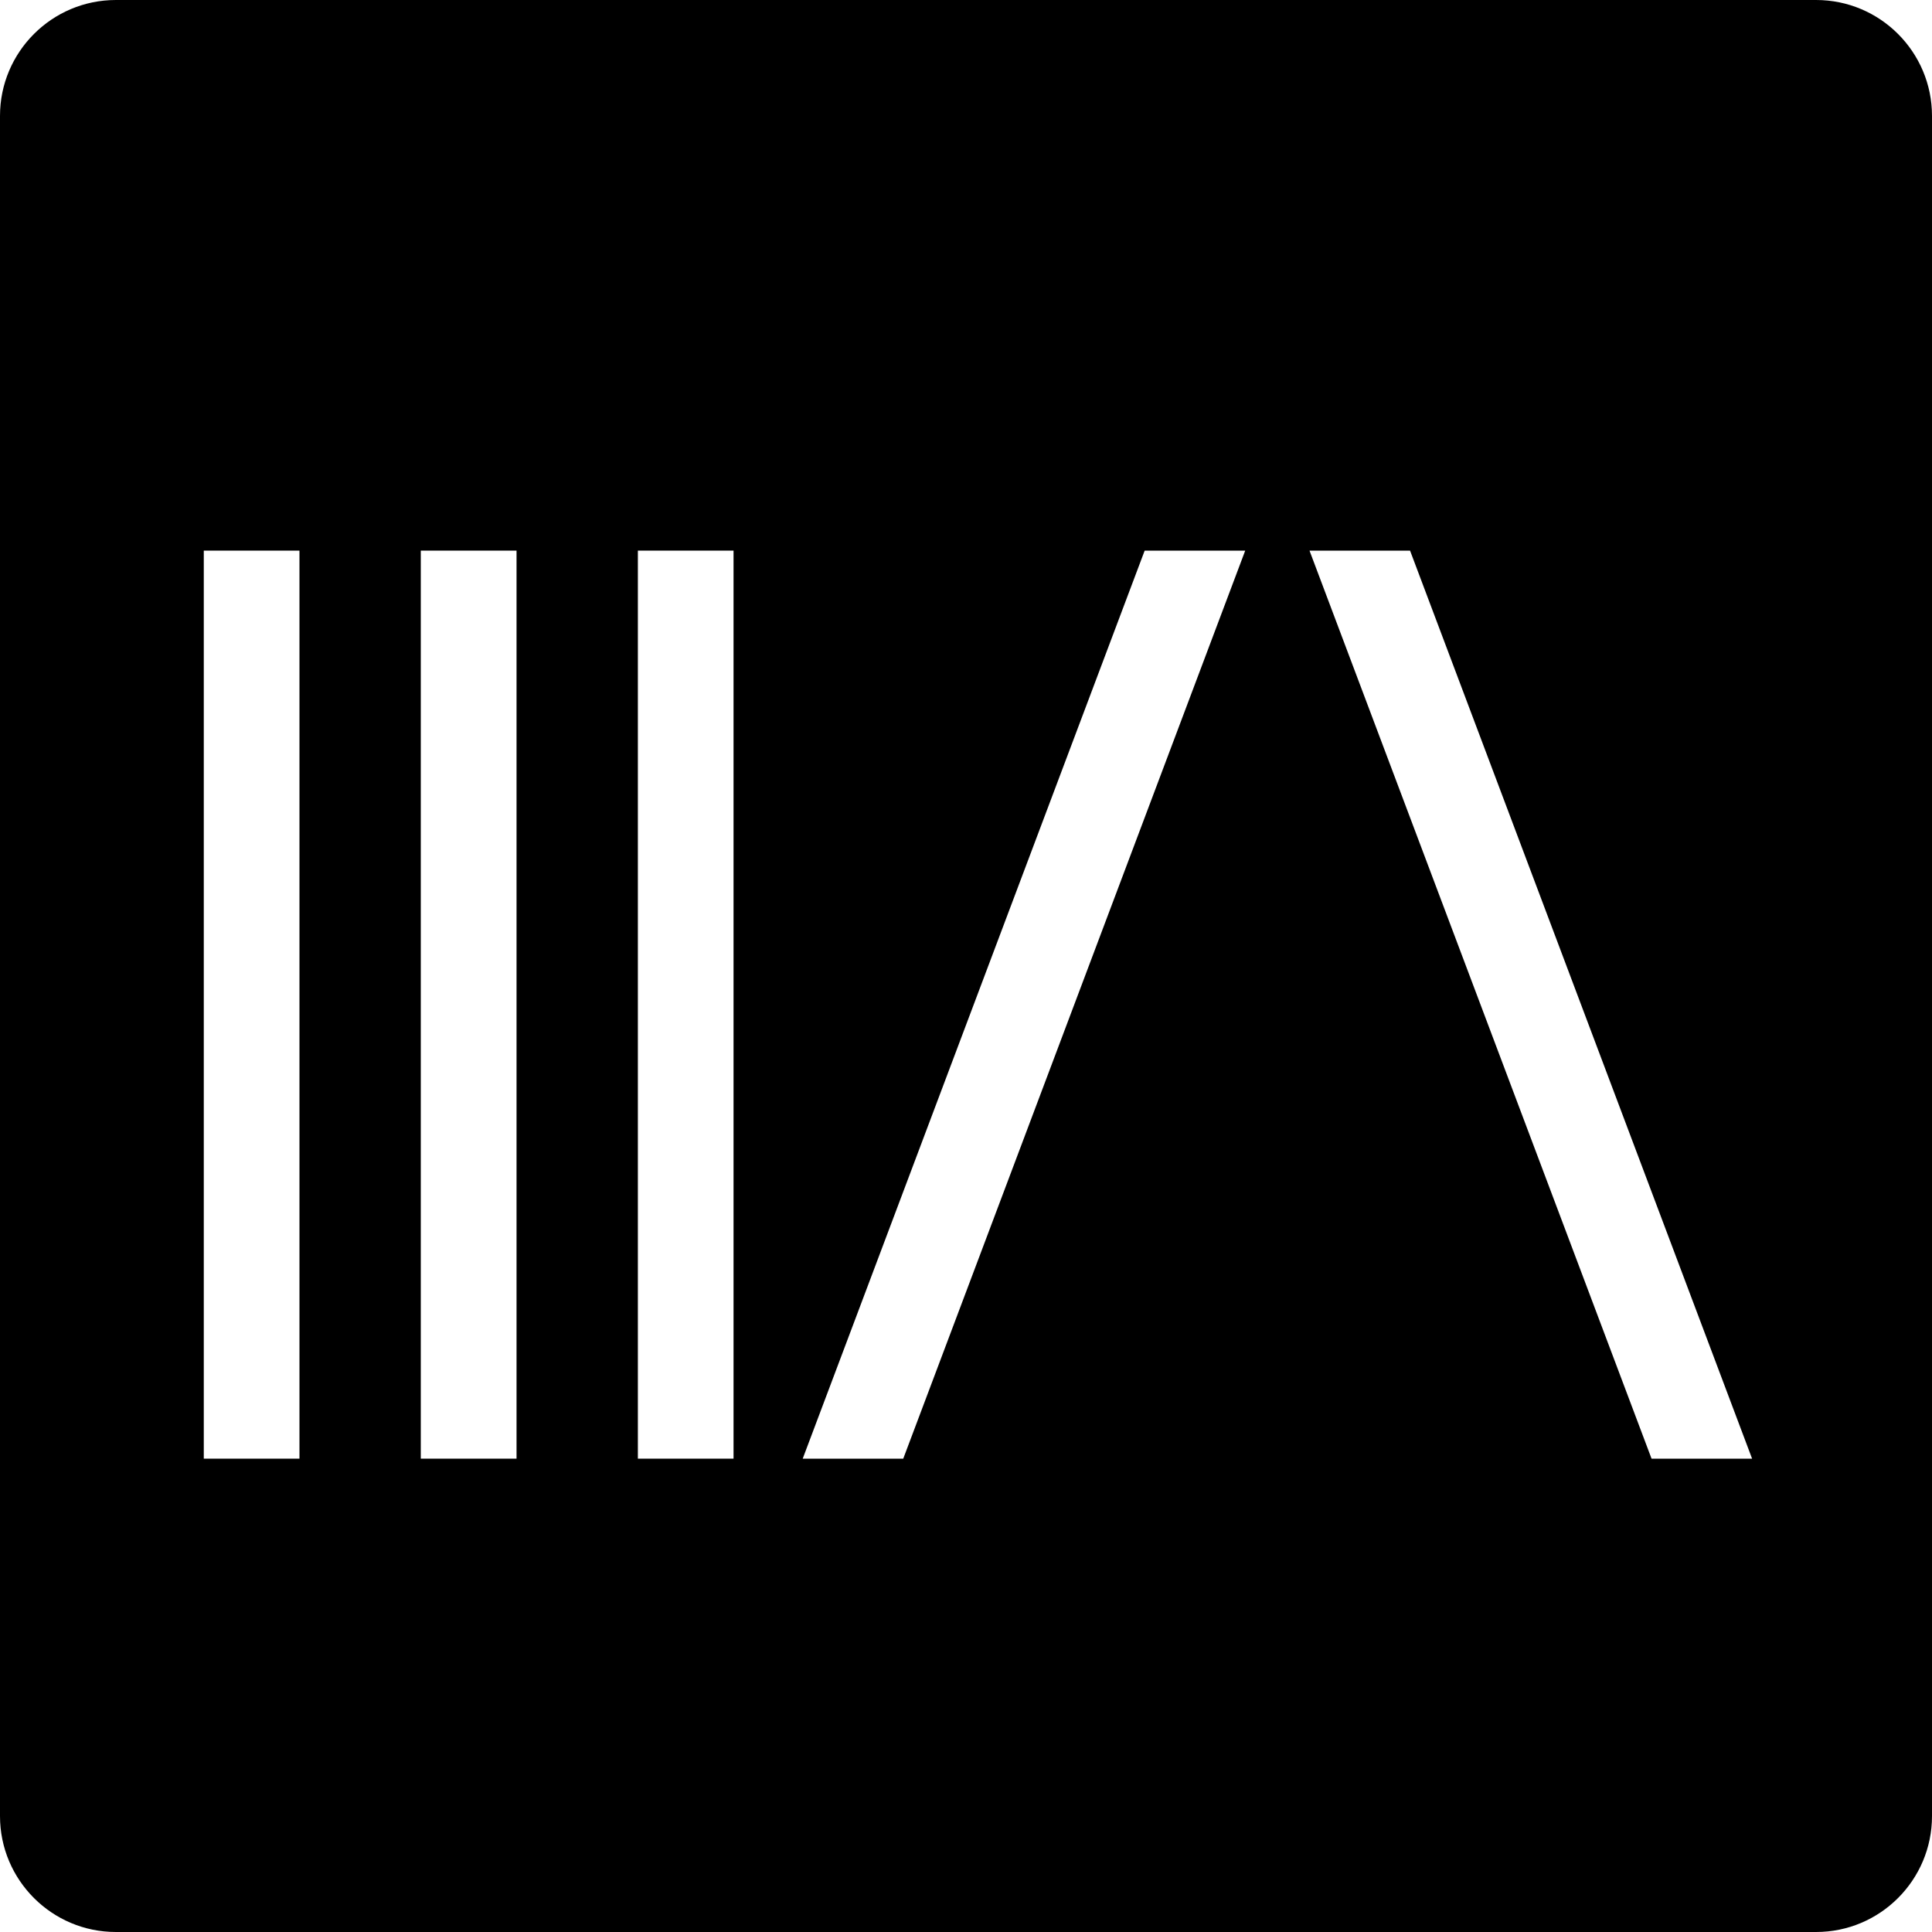
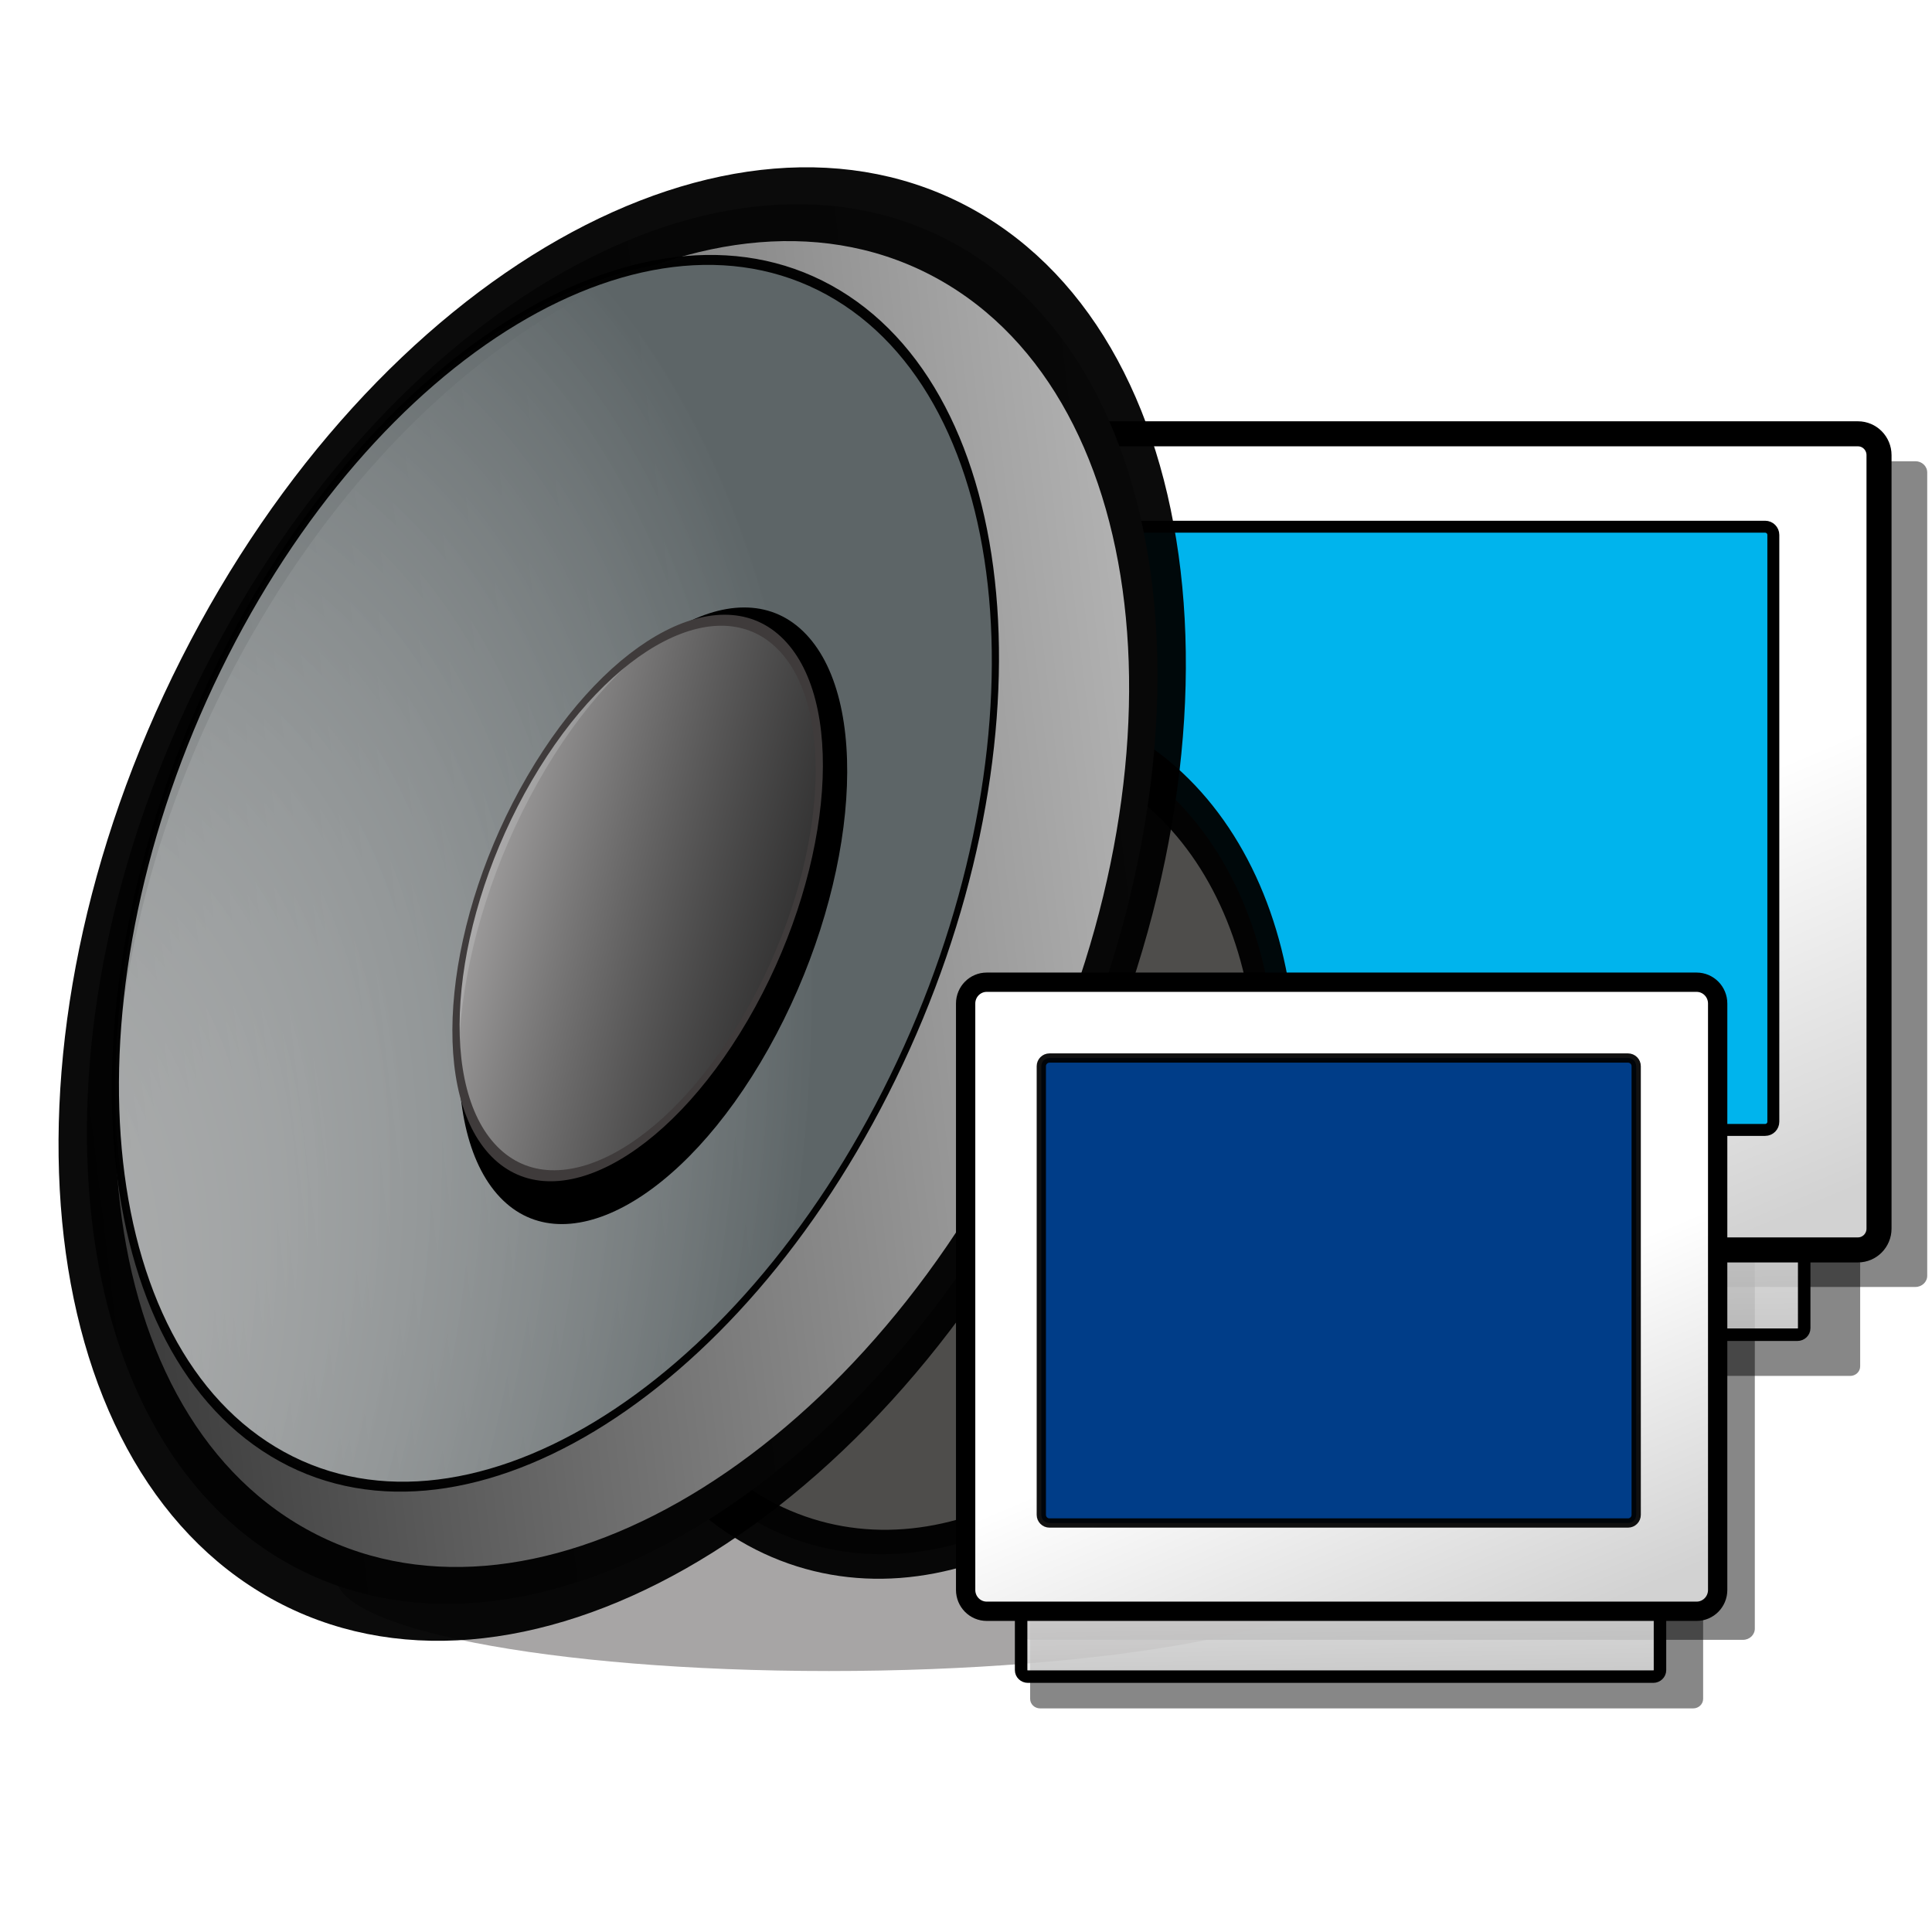
- <svg xmlns="http://www.w3.org/2000/svg" viewBox="0 0 25 25" version="1.1">
-   <g id="surface1">
-     <path style=" stroke:none;fill-rule:nonzero;fill:rgb(0%,0%,0%);fill-opacity:1;" d="M 1.5 0 L 23.5 0 C 24.328 0 25 0.672 25 1.5 L 25 23.5 C 25 24.328 24.328 25 23.5 25 L 1.5 25 C 0.672 25 0 24.328 0 23.5 L 0 1.5 C 0 0.672 0.672 0 1.5 0 Z M 1.5 0 " />
-     <path style=" stroke:none;fill-rule:nonzero;fill:rgb(100%,100%,100%);fill-opacity:1;" d="M 10.387 18.875 L 14.812 7.125 L 16.113 7.125 L 11.688 18.875 Z M 10.387 18.875 " />
-     <path style=" stroke:none;fill-rule:nonzero;fill:rgb(100%,100%,100%);fill-opacity:1;" d="M 21.371 18.875 L 16.945 7.125 L 18.246 7.125 L 22.672 18.875 Z M 21.371 18.875 " />
-     <path style=" stroke:none;fill-rule:nonzero;fill:rgb(100%,100%,100%);fill-opacity:1;" d="M 2.637 18.875 L 2.637 7.125 L 3.875 7.125 L 3.875 18.875 Z M 2.637 18.875 " />
-     <path style=" stroke:none;fill-rule:nonzero;fill:rgb(100%,100%,100%);fill-opacity:1;" d="M 5.445 18.875 L 5.445 7.125 L 6.684 7.125 L 6.684 18.875 Z M 5.445 18.875 " />
-     <path style=" stroke:none;fill-rule:nonzero;fill:rgb(100%,100%,100%);fill-opacity:1;" d="M 8.254 18.875 L 8.254 7.125 L 9.492 7.125 L 9.492 18.875 Z M 8.254 18.875 " />
-   </g>
+ <svg xmlns="http://www.w3.org/2000/svg" xmlns:xlink="http://www.w3.org/1999/xlink" version="1.0" x="0" y="0" width="128" height="128" id="svg1" viewBox="0 0 128 128">
+   <defs id="defs3">
+     <linearGradient id="linearGradient919">
+       <stop style="stop-color:#000000;stop-opacity:0.861;" offset="0" id="stop920" />
+       <stop style="stop-color:#ffffff;stop-opacity:0;" offset="1" id="stop921" />
+     </linearGradient>
+     <linearGradient id="linearGradient1068">
+       <stop offset="0" style="stop-color:#d2d2d2;stop-opacity:1;" id="stop1070" />
+       <stop offset="1" style="stop-color:#ffffff;stop-opacity:1;" id="stop1069" />
+     </linearGradient>
+     <linearGradient id="linearGradient1065">
+       <stop offset="0" style="stop-color:#ffffff;stop-opacity:1;" id="stop1067" />
+       <stop offset="1" style="stop-color:#c2bfbf;stop-opacity:0.996;" id="stop1066" />
+     </linearGradient>
+     <linearGradient id="linearGradient1060">
+       <stop offset="0" style="stop-color:#878787;stop-opacity:1;" id="stop1063" />
+       <stop offset="1" style="stop-color:#000000;stop-opacity:0.996;" id="stop1061" />
+     </linearGradient>
+     <linearGradient id="linearGradient645">
+       <stop style="stop-color:#aca597;stop-opacity:1;" offset="0" id="stop646" />
+       <stop style="stop-color:#ffffff;stop-opacity:1;" offset="1" id="stop647" />
+     </linearGradient>
+     <linearGradient id="linearGradient593">
+       <stop style="stop-color:#478acf;stop-opacity:1;" offset="0" id="stop594" />
+       <stop style="stop-color:#65c6f7;stop-opacity:1;" offset="1" id="stop595" />
+     </linearGradient>
+     <linearGradient id="linearGradient574">
+       <stop style="stop-color:#85ad92;stop-opacity:1;" offset="0" id="stop575" />
+       <stop style="stop-color:#559db2;stop-opacity:0.772;" offset="1" id="stop576" />
+     </linearGradient>
+     <linearGradient id="linearGradient570">
+       <stop style="stop-color:#999999;stop-opacity:0.718;" offset="0" id="stop571" />
+       <stop style="stop-color:#ffffff;stop-opacity:0.372;" offset="1" id="stop572" />
+     </linearGradient>
+     <linearGradient id="linearGradient573" xlink:href="#linearGradient1068" x1="40.459" y1="389.656" x2="36.064" y2="357.284" gradientTransform="matrix(2.302519,0,0,0.29683,-0.9191343,-1.511709)" gradientUnits="userSpaceOnUse" />
+     <linearGradient id="linearGradient1213" xlink:href="#linearGradient1068" x1="123.714" y1="141.416" x2="98.354" y2="113.411" gradientTransform="matrix(0.9168032,0,0,0.7454783,-0.9191343,-1.511709)" gradientUnits="userSpaceOnUse" />
+     <radialGradient id="radialGradient581" xlink:href="#linearGradient919" cx="0.096" cy="0.168" r="1.541" fx="0.096" fy="0.168" />
+     <linearGradient id="linearGradient580" xlink:href="#linearGradient1068" x1="132.035" y1="135.685" x2="119.624" y2="111.072" gradientTransform="matrix(0.9017054,0,0,0.7579603,-0.9191343,-1.511709)" gradientUnits="userSpaceOnUse" />
+     <linearGradient xlink:href="#linearGradient1060" id="linearGradient901" x1="0.935" y1="0.92" x2="-0.053" y2="0.203" />
+     <linearGradient xlink:href="#linearGradient593" id="linearGradient902" />
+     <linearGradient xlink:href="#linearGradient1068" id="linearGradient916" x1="0.148" y1="-1.688" x2="0.434" y2="1.812" />
+     <defs id="defs890">
+       <linearGradient id="linearGradient922" x1="0" y1="0.5" x2="1" y2="0.5" gradientUnits="objectBoundingBox" spreadMethod="pad" xlink:href="#linearGradient1065" />
+       <linearGradient id="linearGradient908" x1="0" y1="0.5" x2="1" y2="0.5" gradientUnits="objectBoundingBox" spreadMethod="pad" xlink:href="#linearGradient1060" />
+       <linearGradient id="linearGradient894" x1="0" y1="0.5" x2="1" y2="0.5" gradientUnits="objectBoundingBox" spreadMethod="pad" xlink:href="#linearGradient1068" />
+       <linearGradient xlink:href="#linearGradient894" id="linearGradient897" x1="0.596" y1="-0.336" x2="0.613" y2="1.191" />
+       <linearGradient xlink:href="#linearGradient894" id="linearGradient898" x1="0.964" y1="1.028" x2="0.467" y2="0.218" />
+       <linearGradient xlink:href="#linearGradient908" id="linearGradient907" x1="0.571" y1="2.377" x2="0.333" y2="0.492" />
+       <linearGradient xlink:href="#linearGradient922" id="linearGradient921" x1="0.471" y1="0.154" x2="0.465" y2="0.984" />
+       <linearGradient xlink:href="#linearGradient922" id="linearGradient948" />
+       <defs id="defs987">
+         <linearGradient id="linearGradient855" x1="0" y1="0.5" x2="1" y2="0.5" gradientUnits="objectBoundingBox" spreadMethod="pad" xlink:href="#linearGradient908" />
+         <linearGradient id="linearGradient1188" x1="0" y1="0.5" x2="1" y2="0.5" gradientUnits="objectBoundingBox" spreadMethod="pad" xlink:href="#linearGradient922" />
+         <linearGradient id="linearGradient831">
+           <stop style="stop-color:#94897f;stop-opacity:1;" offset="0" id="stop832" />
+           <stop style="stop-color:#fff5fe;stop-opacity:1;" offset="1" id="stop833" />
+         </linearGradient>
+         <linearGradient xlink:href="#linearGradient1188" id="linearGradient834" x1="0.876" y1="0.348" x2="-0.293" y2="0.935" gradientUnits="objectBoundingBox" spreadMethod="pad" />
+         <radialGradient xlink:href="#linearGradient1188" id="radialGradient835" r="0.556" fy="0.281" fx="0.591" cy="0.281" cx="0.591" spreadMethod="pad" />
+         <linearGradient xlink:href="#linearGradient1188" id="linearGradient893" x1="0.128" y1="0.769" x2="0.496" y2="0.709" />
+         <linearGradient xlink:href="#linearGradient855" id="linearGradient625" x1="0.036" y1="1.028" x2="0.054" y2="-0.359" />
+         <linearGradient xlink:href="#linearGradient1188" id="linearGradient627" x1="1.283" y1="0.126" x2="-0.155" y2="0.964" />
+         <radialGradient xlink:href="#linearGradient1188" id="radialGradient628" r="1.598" fy="0.487" fx="0.368" cy="0.487" cx="0.368" gradientTransform="scale(0.877379,1.139758)" />
+         <linearGradient xlink:href="#linearGradient1188" id="linearGradient628" x1="0.769" y1="0.15" x2="0.419" y2="0.733" />
+       </defs>
+     </defs>
+     <linearGradient xlink:href="#linearGradient1060" id="linearGradient1304" x1="-0.202" y1="0.217" x2="0.678" y2="0.575" />
+     <linearGradient xlink:href="#linearGradient1065" id="linearGradient1322" x1="0.324" y1="0.779" x2="0.24" y2="0.265" />
+     <defs id="defs989">
+       <linearGradient id="linearGradient850">
+         <stop style="stop-color:#eed680;stop-opacity:1;" offset="0" id="stop852" />
+         <stop style="stop-color:#dfb546;stop-opacity:1;" offset="0.68" id="stop858" />
+         <stop style="stop-color:#d8a429;stop-opacity:1;" offset="0.773" id="stop859" />
+         <stop style="stop-color:#d1940c;stop-opacity:1;" offset="1" id="stop857" />
+       </linearGradient>
+       <linearGradient xlink:href="#linearGradient850" id="linearGradient569" x1="0.119" y1="0.126" x2="0.594" y2="0.661" spreadMethod="pad" />
+       <linearGradient id="linearGradient839">
+         <stop style="stop-color:#46a046;stop-opacity:1;" offset="0" id="stop840" />
+         <stop style="stop-color:#df421e;stop-opacity:1;" offset="0.394" id="stop841" />
+         <stop style="stop-color:#ada7c8;stop-opacity:1;" offset="0.72" id="stop842" />
+         <stop style="stop-color:#eed680;stop-opacity:1;" offset="1" id="stop843" />
+       </linearGradient>
+       <linearGradient xlink:href="#linearGradient839" id="linearGradient836" x1="1.3267924e-17" y1="0.5" x2="1" y2="0.5" />
+       <defs id="defs604">
+         <linearGradient id="linearGradient622">
+           <stop style="stop-color:#f8e29d;stop-opacity:0.447;" offset="0" id="stop623" />
+           <stop style="stop-color:#272d2d;stop-opacity:0.478;" offset="1" id="stop624" />
+         </linearGradient>
+         <linearGradient id="linearGradient617">
+           <stop style="stop-color:#ffffff;stop-opacity:1;" offset="0" id="stop618" />
+           <stop style="stop-color:#000000;stop-opacity:1;" offset="1" id="stop619" />
+         </linearGradient>
+         <linearGradient id="linearGradient613">
+           <stop style="stop-color:#ffffff;stop-opacity:0.624;" offset="0" id="stop614" />
+           <stop style="stop-color:#5d6567;stop-opacity:1;" offset="1" id="stop615" />
+         </linearGradient>
+         <linearGradient id="linearGradient607">
+           <stop style="stop-color:#d7d5d5;stop-opacity:1;" offset="0" id="stop608" />
+           <stop style="stop-color:#000000;stop-opacity:0.404;" offset="1" id="stop609" />
+         </linearGradient>
+         <radialGradient xlink:href="#linearGradient607" id="radialGradient610" cx="1.429" cy="0.753" r="0.855" fx="1.429" fy="0.753" gradientTransform="matrix(1,2.268336e-6,-1.975559e-5,1,5.713033e-8,3.856326e-8)" />
+         <linearGradient xlink:href="#linearGradient617" id="linearGradient612" x1="7.702" y1="-2.026" x2="62.76" y2="56.138" gradientTransform="scale(0.9953779,1.004644)" gradientUnits="userSpaceOnUse" />
+         <radialGradient xlink:href="#linearGradient613" id="radialGradient616" cx="58.709" cy="53.832" r="43.552" fx="58.709" fy="53.832" gradientTransform="scale(0.995173,1.00485)" gradientUnits="userSpaceOnUse" />
+         <linearGradient xlink:href="#linearGradient617" id="linearGradient621" />
+         <linearGradient xlink:href="#linearGradient617" id="linearGradient626" x1="72.06" y1="55.161" x2="32.409" y2="12.127" gradientTransform="matrix(0.995134,-1.068631e-5,-1.31398e-7,1.00489,0,0)" gradientUnits="userSpaceOnUse" />
+         <linearGradient xlink:href="#linearGradient607" id="linearGradient687" x1="67.707" y1="49.315" x2="-10.031" y2="4.607" gradientTransform="scale(0.9952284,1.004795)" gradientUnits="userSpaceOnUse" />
+         <linearGradient xlink:href="#linearGradient617" id="linearGradient742" x1="-7.438" y1="25.924" x2="18.01" y2="10.09" gradientTransform="scale(0.889853,1.123781)" />
+       </defs>
+     </defs>
+     <linearGradient xlink:href="#linearGradient1068" id="linearGradient2924" x1="41.674" y1="320.409" x2="36.083" y2="279.225" gradientTransform="matrix(2.33761,0,0,0.2923742,-0.9191343,-1.511709)" gradientUnits="userSpaceOnUse" />
+     <linearGradient xlink:href="#linearGradient1068" id="linearGradient2926" x1="134.954" y1="108.167" x2="102.054" y2="71.836" gradientTransform="matrix(0.9168032,0,0,0.7454782,-0.9191343,-1.511709)" gradientUnits="userSpaceOnUse" />
+     <linearGradient xlink:href="#linearGradient1068" id="linearGradient2928" x1="145.322" y1="101.972" x2="129.22" y2="70.041" gradientTransform="matrix(0.9017054,0,0,0.7579603,-0.9191343,-1.511709)" gradientUnits="userSpaceOnUse" />
+   </defs>
+   <rect style="fill-opacity:0.472;fill-rule:evenodd;stroke-width:3pt" id="rect918" width="48.725" height="42.168" ry="0.742" x="67.536" y="66.475" rx="0.781" />
+   <rect style="fill-opacity:0.472;fill-rule:evenodd;stroke-width:3pt" id="rect1006" width="63.211" height="54.706" ry="0.742" x="64.472" y="30.558" rx="0.781" />
+   <rect style="fill:#000000;fill-opacity:0.471;fill-rule:evenodd" id="rect1005" width="57.843" height="9.005" ry="0.629" x="65.398" y="82.153" rx="0.662" />
+   <rect style="fill:url(#linearGradient2924);fill-opacity:0.75;fill-rule:evenodd;stroke:#000000;stroke-width:0.827" id="rect1007" width="54.911" height="6.145" ry="0.429" x="64.622" y="82.283" rx="0.449" />
+   <rect width="57.905" height="47.084" ry="1.782" x="63.785" y="32.457" style="font-size:12px;fill:url(#linearGradient2926);fill-rule:evenodd;stroke:#000000;stroke-width:0" id="rect1009" rx="1.634" />
+   <rect style="fill:#000000;fill-opacity:0.471;fill-rule:evenodd" id="rect971" width="44.587" height="6.941" ry="0.629" x="68.25" y="106.245" rx="0.662" />
+   <rect width="64.637" height="54.069" ry="1.412" x="59.853" y="28.741" style="font-size:12px;fill:url(#linearGradient2928);fill-rule:evenodd;stroke:#000000;stroke-width:1.659" id="rect1008" rx="1.397" />
+   <rect width="51.129" height="39.964" ry="0.542" x="66.359" y="34.896" style="font-size:12px;fill:#00b4ed;fill-opacity:1;fill-rule:evenodd;stroke:#000000;stroke-width:0.791;stroke-linejoin:round" id="rect976" rx="0.542" />
+   <rect width="44.635" height="36.294" ry="1.782" x="67.006" y="67.938" style="font-size:12px;fill:url(#linearGradient1213);fill-rule:evenodd;stroke:#000000;stroke-width:0" id="rect575" rx="1.634" />
+   <path style="font-size:12px;fill:#444040;fill-opacity:0.471;fill-rule:evenodd" id="path672" d="m 68.473,57.852 a 23.63,3.222 0 1 1 -47.26,0 23.63,3.222 0 1 1 47.26,0 z" transform="matrix(1.422148,0,-0.3024717,1.983477,9.620169,-10.42882)" />
+   <path style="font-size:12px;fill:#4e4d4b;fill-rule:evenodd;stroke:#000000;stroke-width:2.3;stroke-opacity:0.957" id="path625" d="m 58.291,27.532 a 19.367,19.557 0 1 1 -38.734,0 19.367,19.557 0 1 1 38.734,0 z" transform="matrix(-1.017242,-0.4737669,-0.5523759,1.328621,116.8461,57.27285)" />
+   <path style="font-size:12px;fill:url(#linearGradient612);fill-rule:evenodd;stroke:#000000;stroke-width:2.061;stroke-opacity:0.957" id="path605" d="m 58.291,27.532 a 19.367,19.557 0 1 1 -38.734,0 19.367,19.557 0 1 1 38.734,0 z" transform="matrix(-1.432123,-0.7969652,-1.129967,2.234985,128.0769,29.38303)" />
+   <path style="font-size:12px;fill:url(#radialGradient616);fill-rule:evenodd;stroke:#000000;stroke-width:0.317;stroke-opacity:0.978" id="path606" d="m 58.291,27.532 a 19.367,19.557 0 1 1 -38.734,0 19.367,19.557 0 1 1 38.734,0 z" transform="matrix(-1.154636,-0.6985117,-0.9563466,1.958878,108.0689,31.11563)" />
+   <path style="font-size:12px;fill-rule:evenodd;stroke-width:1.635" id="path686" d="m 58.291,27.532 a 19.367,19.557 0 1 1 -38.734,0 19.367,19.557 0 1 1 38.734,0 z" transform="matrix(-0.3949546,-0.4546194,-0.5288121,0.9421949,73.19818,52.42779)" />
+   <path style="font-size:12px;fill:url(#linearGradient687);fill-rule:evenodd;stroke:#3f3b3b;stroke-width:0.774" id="path611" d="m 58.291,27.532 a 19.367,19.557 0 1 1 -38.734,0 19.367,19.557 0 1 1 38.734,0 z" transform="matrix(-0.3694901,-0.4095775,-0.4947192,0.8488539,70.24802,52.06688)" />
+   <rect style="fill:url(#linearGradient573);fill-opacity:0.75;fill-rule:evenodd;stroke:#000000;stroke-width:0.827" id="rect934" width="42.326" height="4.736" ry="0.429" x="67.652" y="106.345" rx="0.449" />
+   <rect width="49.824" height="41.677" ry="1.412" x="63.976" y="65.074" style="font-size:12px;fill:url(#linearGradient580);fill-rule:evenodd;stroke:#000000;stroke-width:1.279;stroke-opacity:1" id="rect562" rx="1.397" />
+   <rect width="39.412" height="30.806" ry="0.542" x="68.99" y="70.097" style="font-size:12px;fill:#003d88;fill-opacity:1;fill-rule:evenodd;stroke:#000000;stroke-width:0.614;stroke-linejoin:round;stroke-miterlimit:4;stroke-opacity:0.93" id="rect975" rx="0.542" />
</svg>
